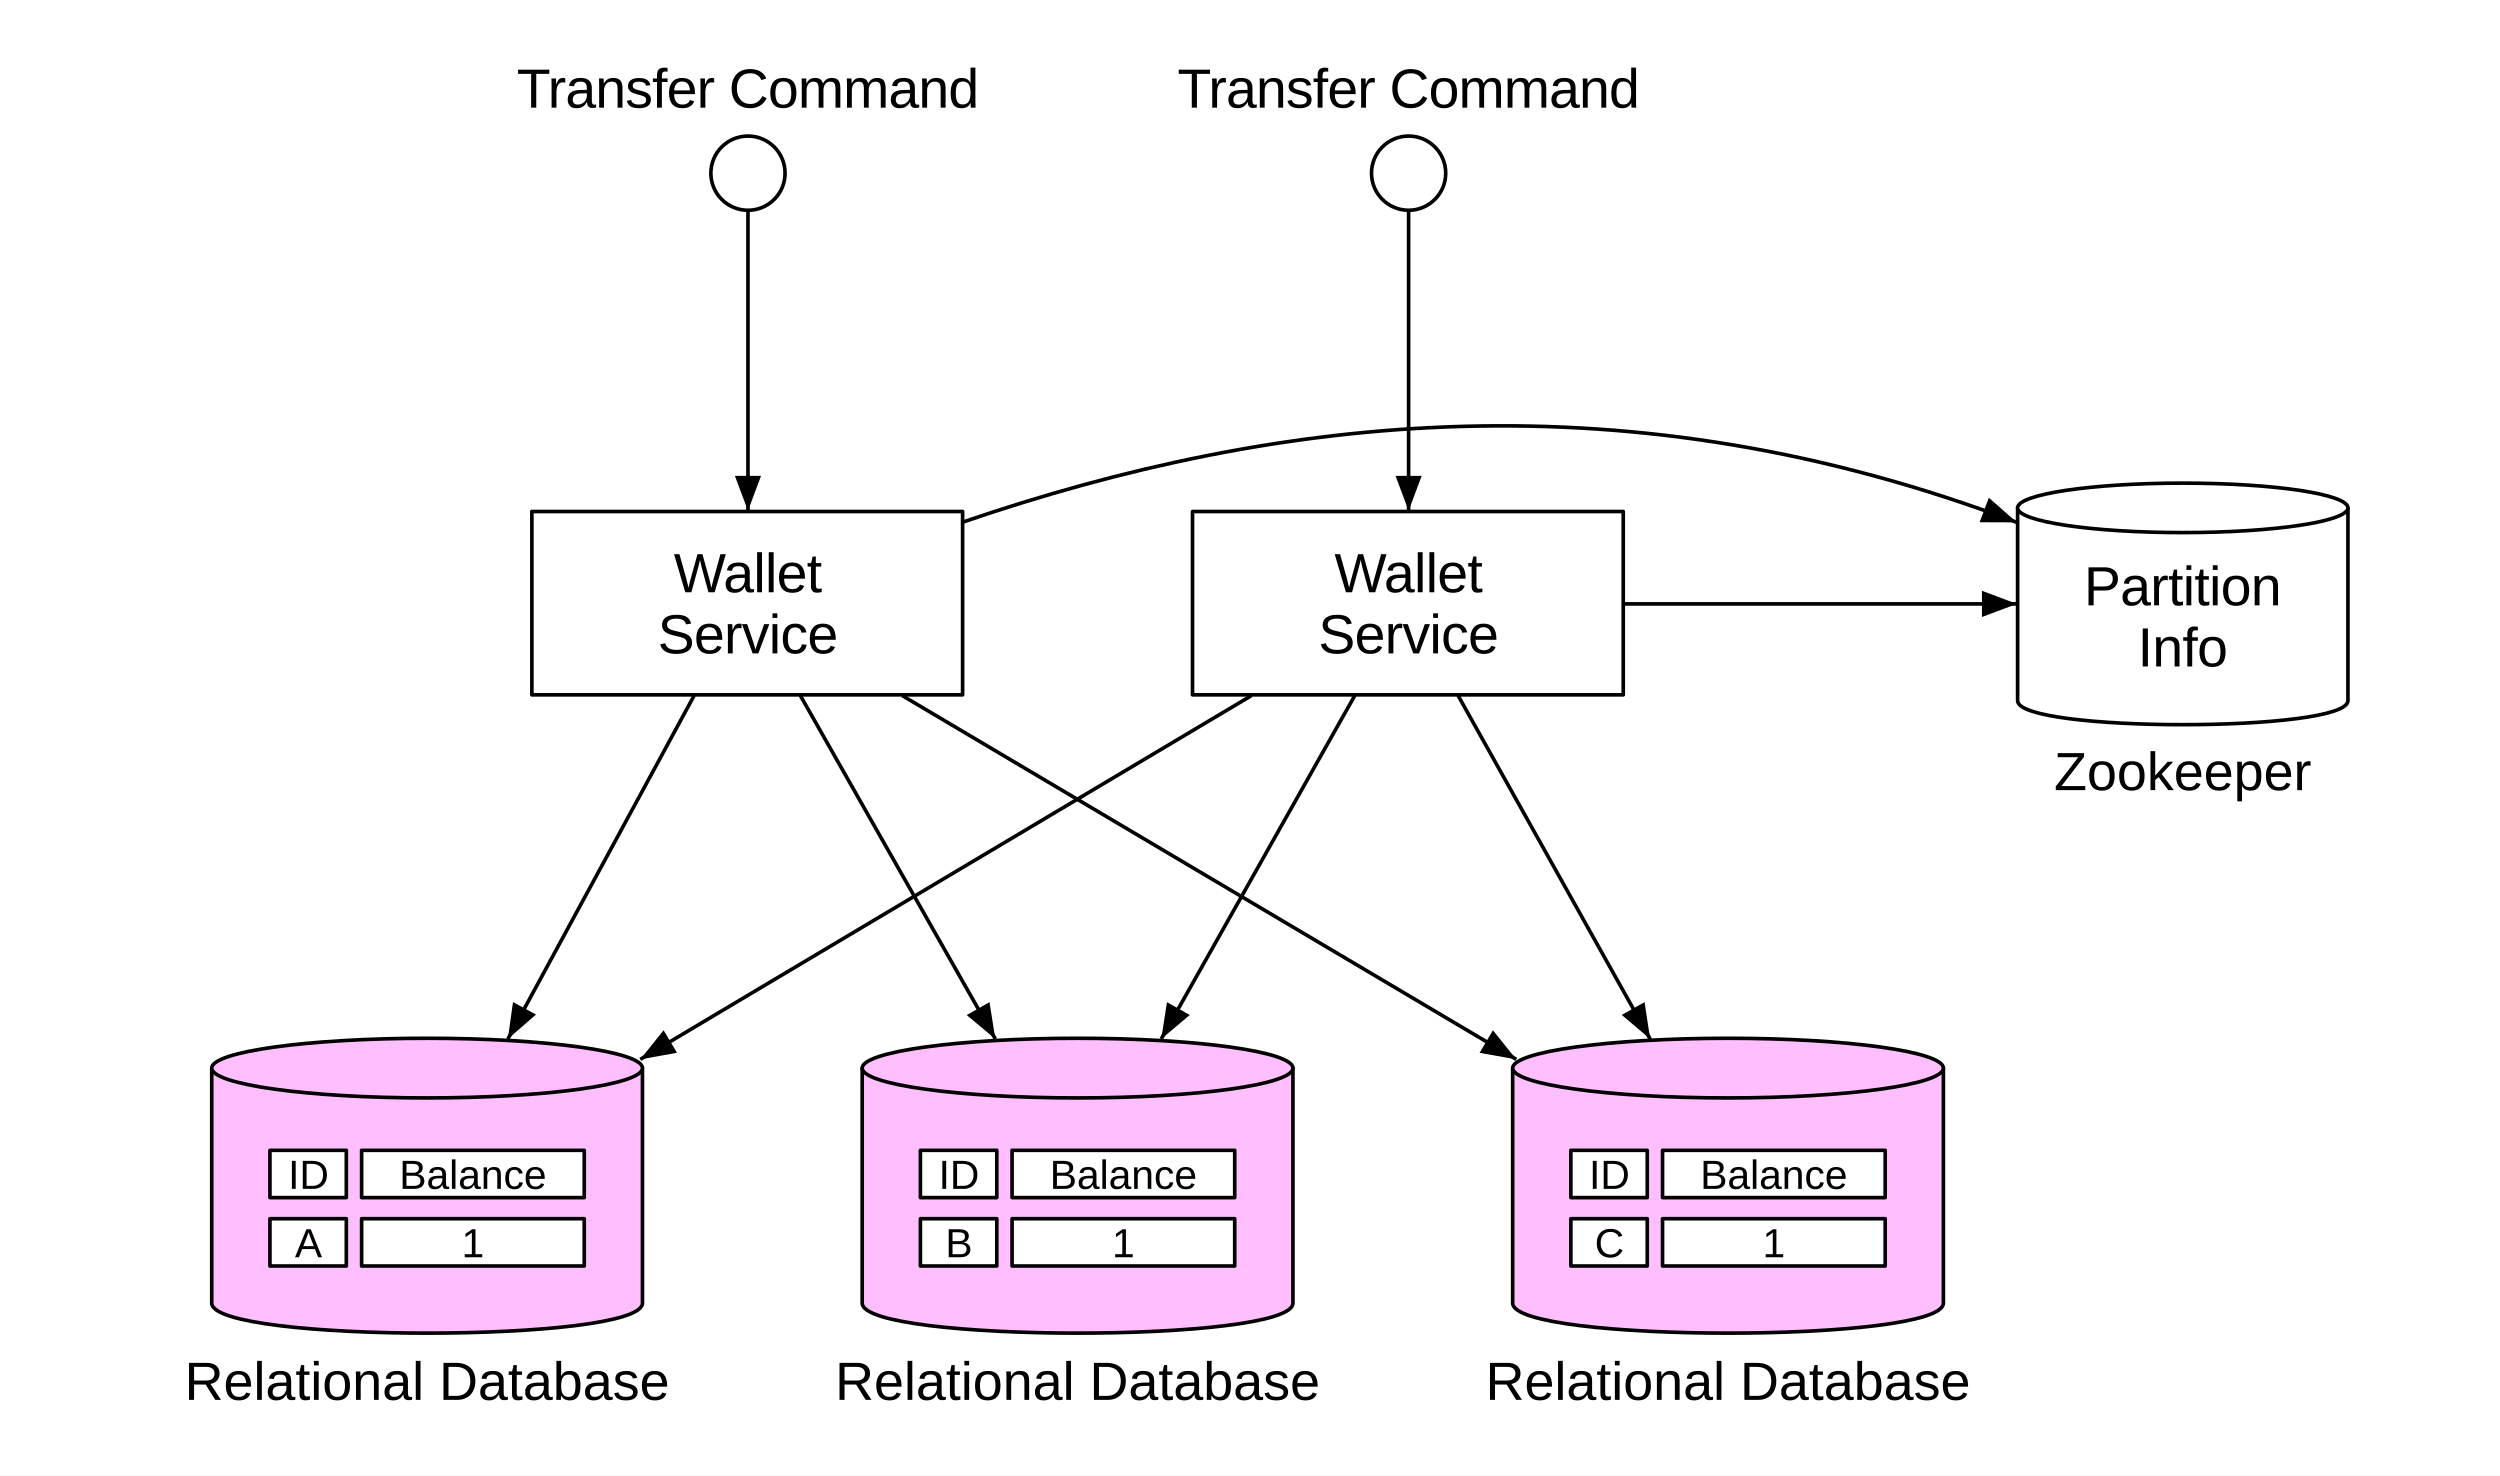
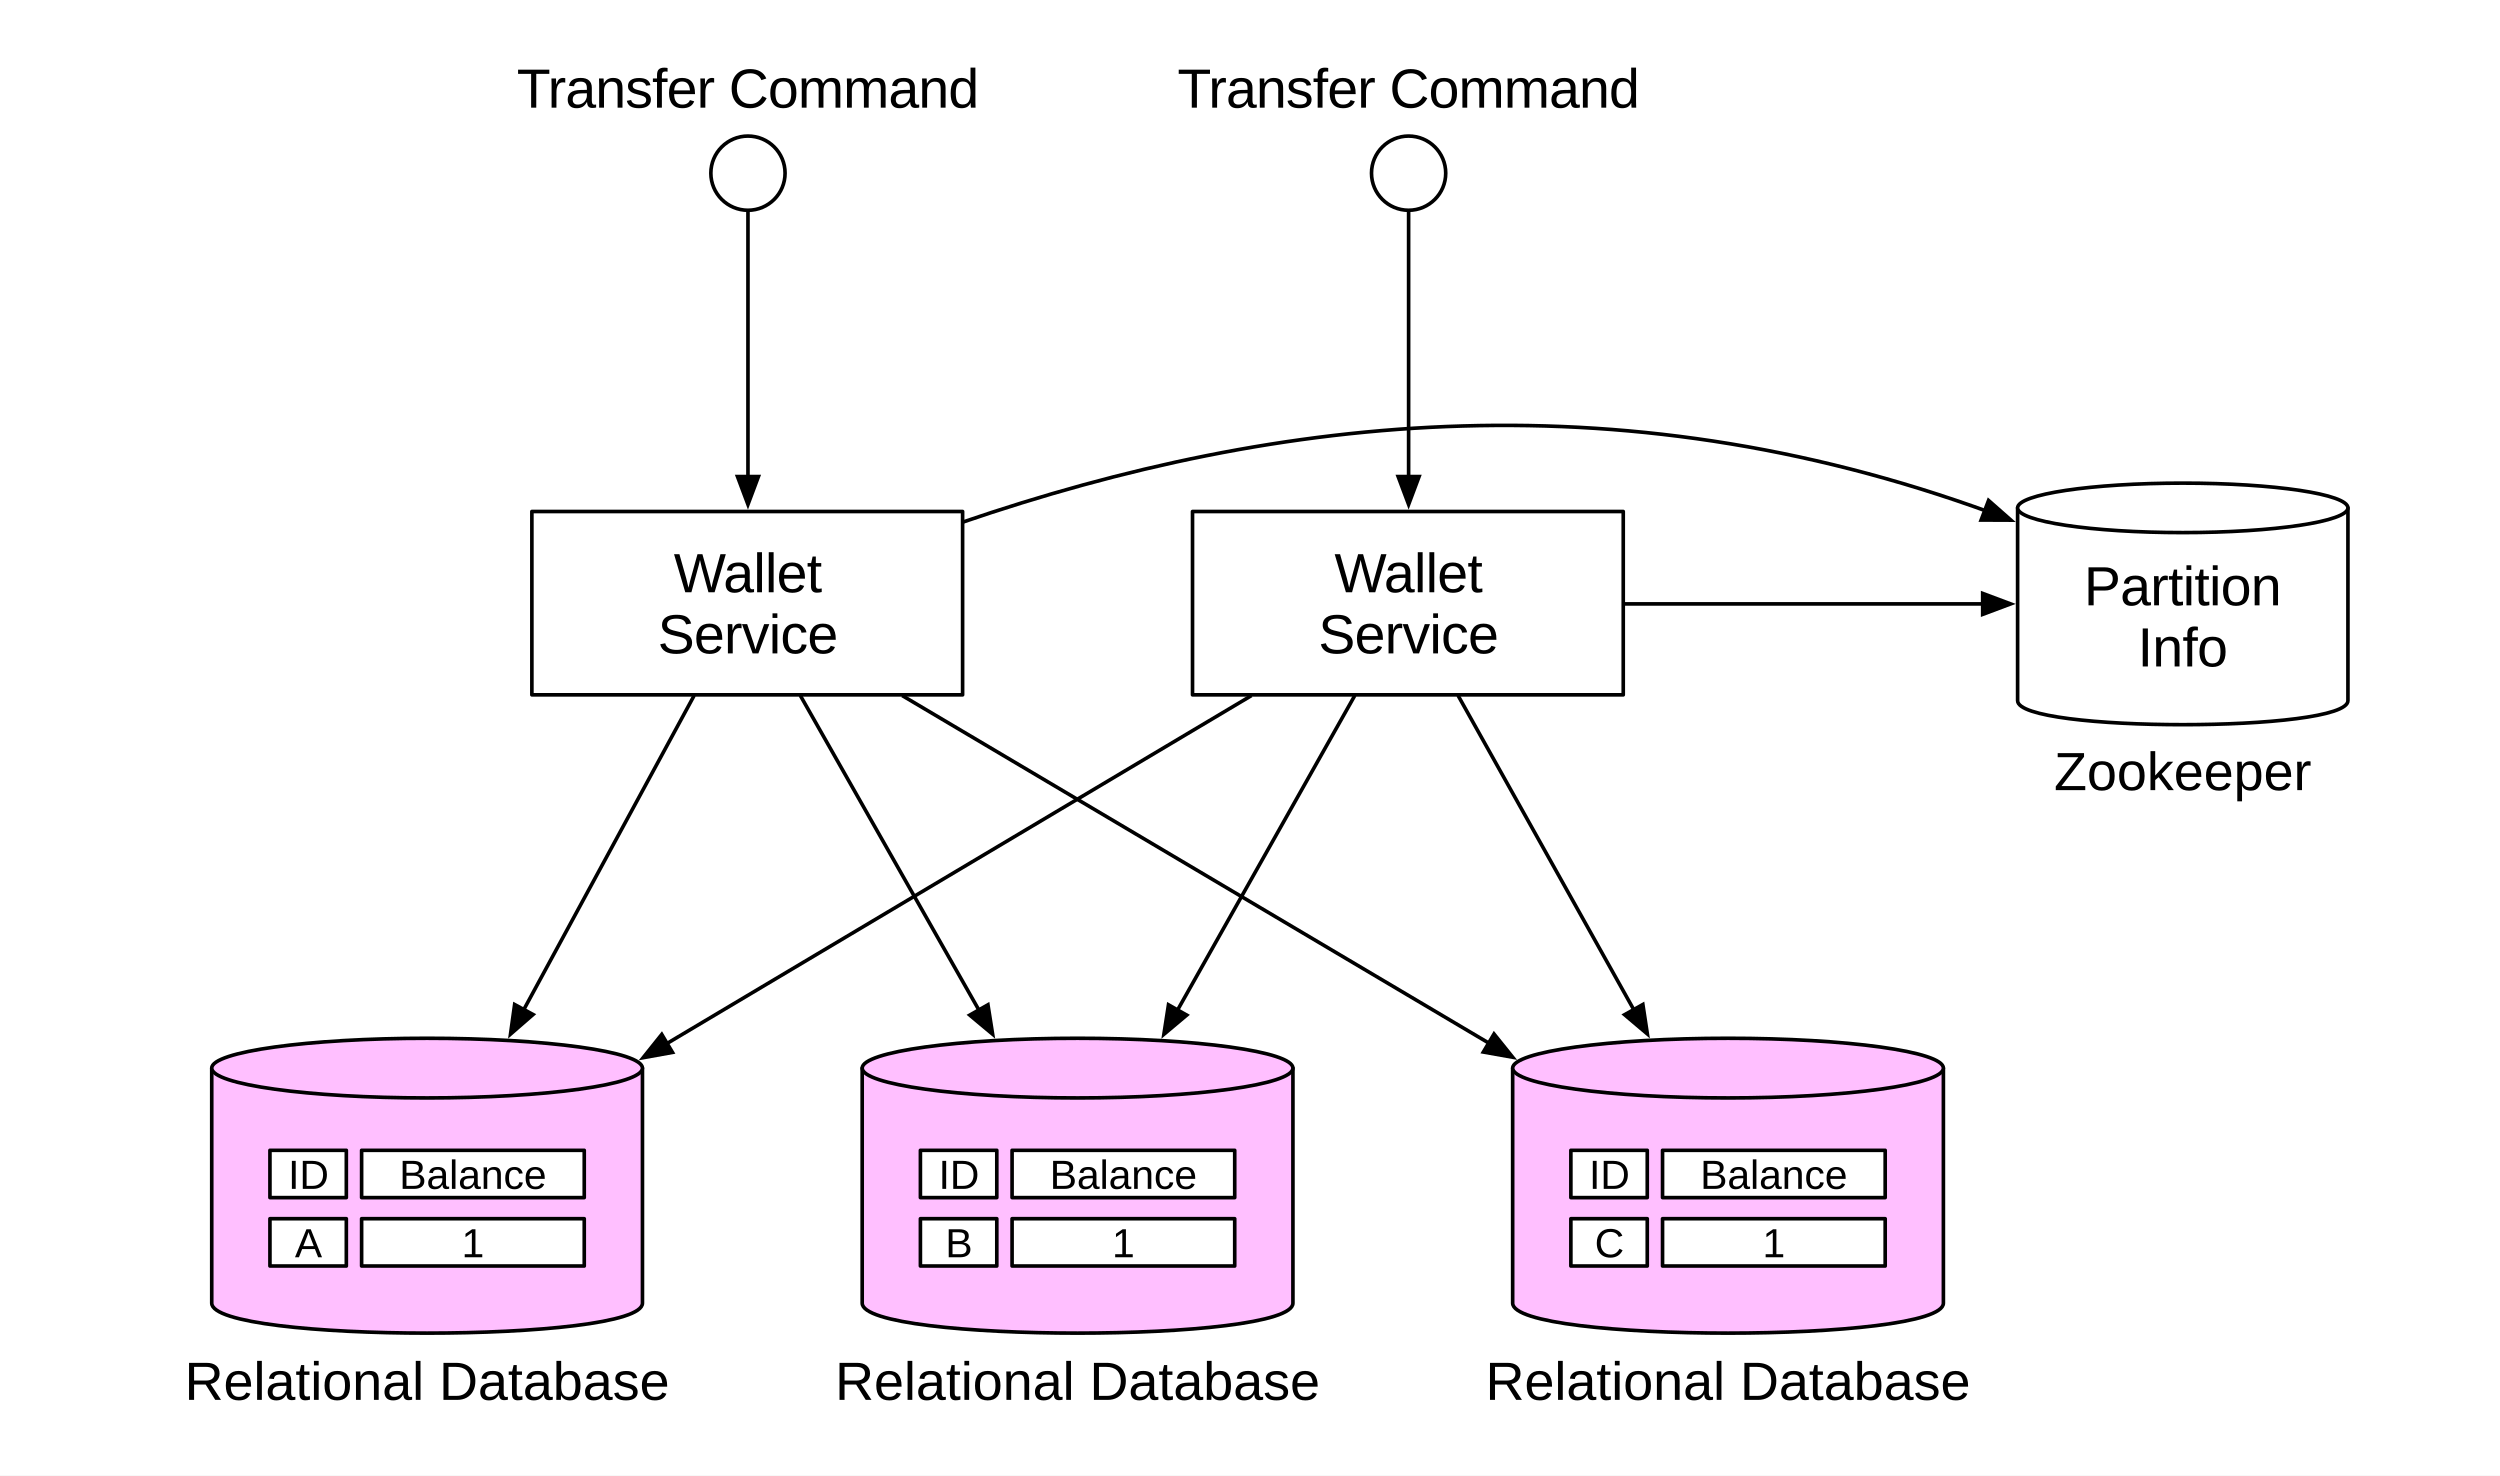
<svg xmlns="http://www.w3.org/2000/svg" width="1718" height="1014" viewBox="0 0 1718 1014" role="img" aria-labelledby="title desc">
  <defs>
    <style>
      text{font-family:Arial,Helvetica,"Liberation Sans",sans-serif;fill:#000;font-weight:400}
      .outline{fill:#fff;stroke:#000;stroke-width:2.5;stroke-linejoin:round}
      .database{fill:#ffbfff;stroke:#000;stroke-width:2.5;stroke-linejoin:round}
      .connector{fill:none;stroke:#000;stroke-width:2.5;stroke-linejoin:round}
      .command-label{font-size:38px;letter-spacing:-.55px;text-anchor:middle}
      .service-label{font-size:38px;letter-spacing:-.45px;text-anchor:middle}
      .system-label{font-size:37px;text-anchor:middle}
      .table-label{font-size:28px;text-anchor:middle}
    </style>
-     <marker id="arrowhead" markerWidth="24" markerHeight="18" viewBox="0 0 24 18" refX="24" refY="9" orient="auto" markerUnits="userSpaceOnUse">
+     <marker id="arrowhead" markerWidth="24" markerHeight="18" viewBox="0 0 24 18" refX="19" refY="9" orient="auto" markerUnits="userSpaceOnUse">
      <path d="M0 0 L24 9 L0 18 Z" fill="#000" />
    </marker>
  </defs>
  <rect width="1718" height="1014" fill="#fff" />
  <g id="wallet-workers">
    <circle class="outline" cx="514" cy="119" r="25.5" />
    <circle class="outline" cx="968" cy="119" r="25.5" />
    <rect class="outline" x="365.5" y="351.5" width="296" height="126" />
    <rect class="outline" x="819.5" y="351.5" width="296" height="126" />
  </g>
  <g id="zookeeper-store">
    <path class="outline" d="M1386.5 349 V481.5 C1386.5 503.5 1613.5 503.5 1613.5 481.5 V349 Z" />
    <ellipse class="outline" cx="1500" cy="349" rx="113.5" ry="17" />
  </g>
  <g id="relational-databases">
    <g id="database-a">
      <path class="database" d="M145.5 734 V895.5 C145.5 923 441.5 923 441.5 895.5 V734 Z" />
      <ellipse class="database" cx="293.5" cy="734" rx="148" ry="20.5" />
    </g>
    <g id="database-b">
      <path class="database" d="M592.5 734 V895.5 C592.5 923 888.5 923 888.5 895.5 V734 Z" />
      <ellipse class="database" cx="740.5" cy="734" rx="148" ry="20.5" />
    </g>
    <g id="database-c">
      <path class="database" d="M1039.5 734 V895.5 C1039.5 923 1335.5 923 1335.5 895.5 V734 Z" />
      <ellipse class="database" cx="1187.5" cy="734" rx="148" ry="20.5" />
    </g>
  </g>
  <g id="command-connectors">
-     <path class="connector" data-connector="true" d="M514 145 V351" marker-end="url(#arrowhead)" />
-     <path class="connector" data-connector="true" d="M968 145 V351" marker-end="url(#arrowhead)" />
+     <path id="left-transfer-command" class="connector" data-connector="true" d="M514 145 V345.25" marker-end="url(#arrowhead)" />
+     <path id="right-transfer-command" class="connector" data-connector="true" d="M968 145 V345.25" marker-end="url(#arrowhead)" />
  </g>
  <g id="database-connectors">
-     <path id="left-wallet-to-a" class="connector" data-connector="true" d="M477 478 L349 714" marker-end="url(#arrowhead)" />
-     <path id="left-wallet-to-b" class="connector" data-connector="true" d="M550 478 L684 714" marker-end="url(#arrowhead)" />
-     <path id="left-wallet-to-c" class="connector" data-connector="true" d="M620 478 L1042 728" marker-end="url(#arrowhead)" />
-     <path id="right-wallet-to-a" class="connector" data-connector="true" d="M860 478 L440 728" marker-end="url(#arrowhead)" />
-     <path id="right-wallet-to-b" class="connector" data-connector="true" d="M931 478 L798 714" marker-end="url(#arrowhead)" />
-     <path id="right-wallet-to-c" class="connector" data-connector="true" d="M1002 478 L1134 714" marker-end="url(#arrowhead)" />
+     <path id="left-wallet-to-a" class="connector" data-connector="true" d="M477 478 L351.519 709.356" marker-end="url(#arrowhead)" />
+     <path id="left-wallet-to-b" class="connector" data-connector="true" d="M550 478 L681.422 709.459" marker-end="url(#arrowhead)" />
+     <path id="left-wallet-to-c" class="connector" data-connector="true" d="M620 478 L1038.291 725.803" marker-end="url(#arrowhead)" />
+     <path id="right-wallet-to-a" class="connector" data-connector="true" d="M860 478 L443.193 726.1" marker-end="url(#arrowhead)" />
+     <path id="right-wallet-to-b" class="connector" data-connector="true" d="M931 478 L800.532 709.507" marker-end="url(#arrowhead)" />
+     <path id="right-wallet-to-c" class="connector" data-connector="true" d="M1002 478 L1131.361 709.281" marker-end="url(#arrowhead)" />
  </g>
  <g id="zookeeper-connectors">
-     <path id="left-wallet-to-zookeeper" class="connector" data-connector="true" d="M661 359 C880 284 1120 258 1386 359" marker-end="url(#arrowhead)" />
-     <path id="right-wallet-to-zookeeper" class="connector" data-connector="true" d="M1115 415 H1386" marker-end="url(#arrowhead)" />
+     <path id="left-wallet-to-zookeeper" class="connector" data-connector="true" d="M661 359 C880 284 1120 258 1380.576 356.94" marker-end="url(#arrowhead)" />
+     <path id="right-wallet-to-zookeeper" class="connector" data-connector="true" d="M1115 415 H1380.25" marker-end="url(#arrowhead)" />
  </g>
  <g id="database-tables">
    <g id="table-a">
      <rect class="outline" x="185.5" y="790.5" width="52.5" height="32.5" />
      <rect class="outline" x="248.5" y="790.5" width="153" height="32.5" />
      <rect class="outline" x="185.5" y="837.5" width="52.5" height="32.5" />
      <rect class="outline" x="248.5" y="837.5" width="153" height="32.5" />
    </g>
    <g id="table-b">
      <rect class="outline" x="632.5" y="790.5" width="52.5" height="32.5" />
      <rect class="outline" x="695.5" y="790.5" width="153" height="32.5" />
      <rect class="outline" x="632.5" y="837.5" width="52.5" height="32.5" />
      <rect class="outline" x="695.5" y="837.5" width="153" height="32.5" />
    </g>
    <g id="table-c">
      <rect class="outline" x="1079.5" y="790.5" width="52.5" height="32.5" />
      <rect class="outline" x="1142.5" y="790.5" width="153" height="32.5" />
      <rect class="outline" x="1079.5" y="837.5" width="52.5" height="32.5" />
      <rect class="outline" x="1142.5" y="837.5" width="153" height="32.5" />
    </g>
  </g>
  <g id="labels">
    <text class="command-label" x="514" y="74">Transfer Command</text>
    <text class="command-label" x="968" y="74">Transfer Command</text>
    <text class="service-label" x="514" y="407">Wallet</text>
    <text class="service-label" x="514" y="449">Service</text>
    <text class="service-label" x="968" y="407">Wallet</text>
    <text class="service-label" x="968" y="449">Service</text>
    <text class="service-label" x="1500" y="416">Partition</text>
    <text class="service-label" x="1500" y="458">Info</text>
    <text class="system-label" x="1500" y="543">Zookeeper</text>
    <text class="table-label" x="212" y="817">ID</text>
    <text class="table-label" x="325" y="817">Balance</text>
    <text class="table-label" x="212" y="864">A</text>
    <text class="table-label" x="325" y="864">1</text>
    <text class="table-label" x="659" y="817">ID</text>
    <text class="table-label" x="772" y="817">Balance</text>
    <text class="table-label" x="659" y="864">B</text>
    <text class="table-label" x="772" y="864">1</text>
    <text class="table-label" x="1106" y="817">ID</text>
    <text class="table-label" x="1219" y="817">Balance</text>
    <text class="table-label" x="1106" y="864">C</text>
    <text class="table-label" x="1219" y="864">1</text>
    <text class="system-label" x="293.5" y="962">Relational Database</text>
    <text class="system-label" x="740.5" y="962">Relational Database</text>
    <text class="system-label" x="1187.5" y="962">Relational Database</text>
  </g>
</svg>
